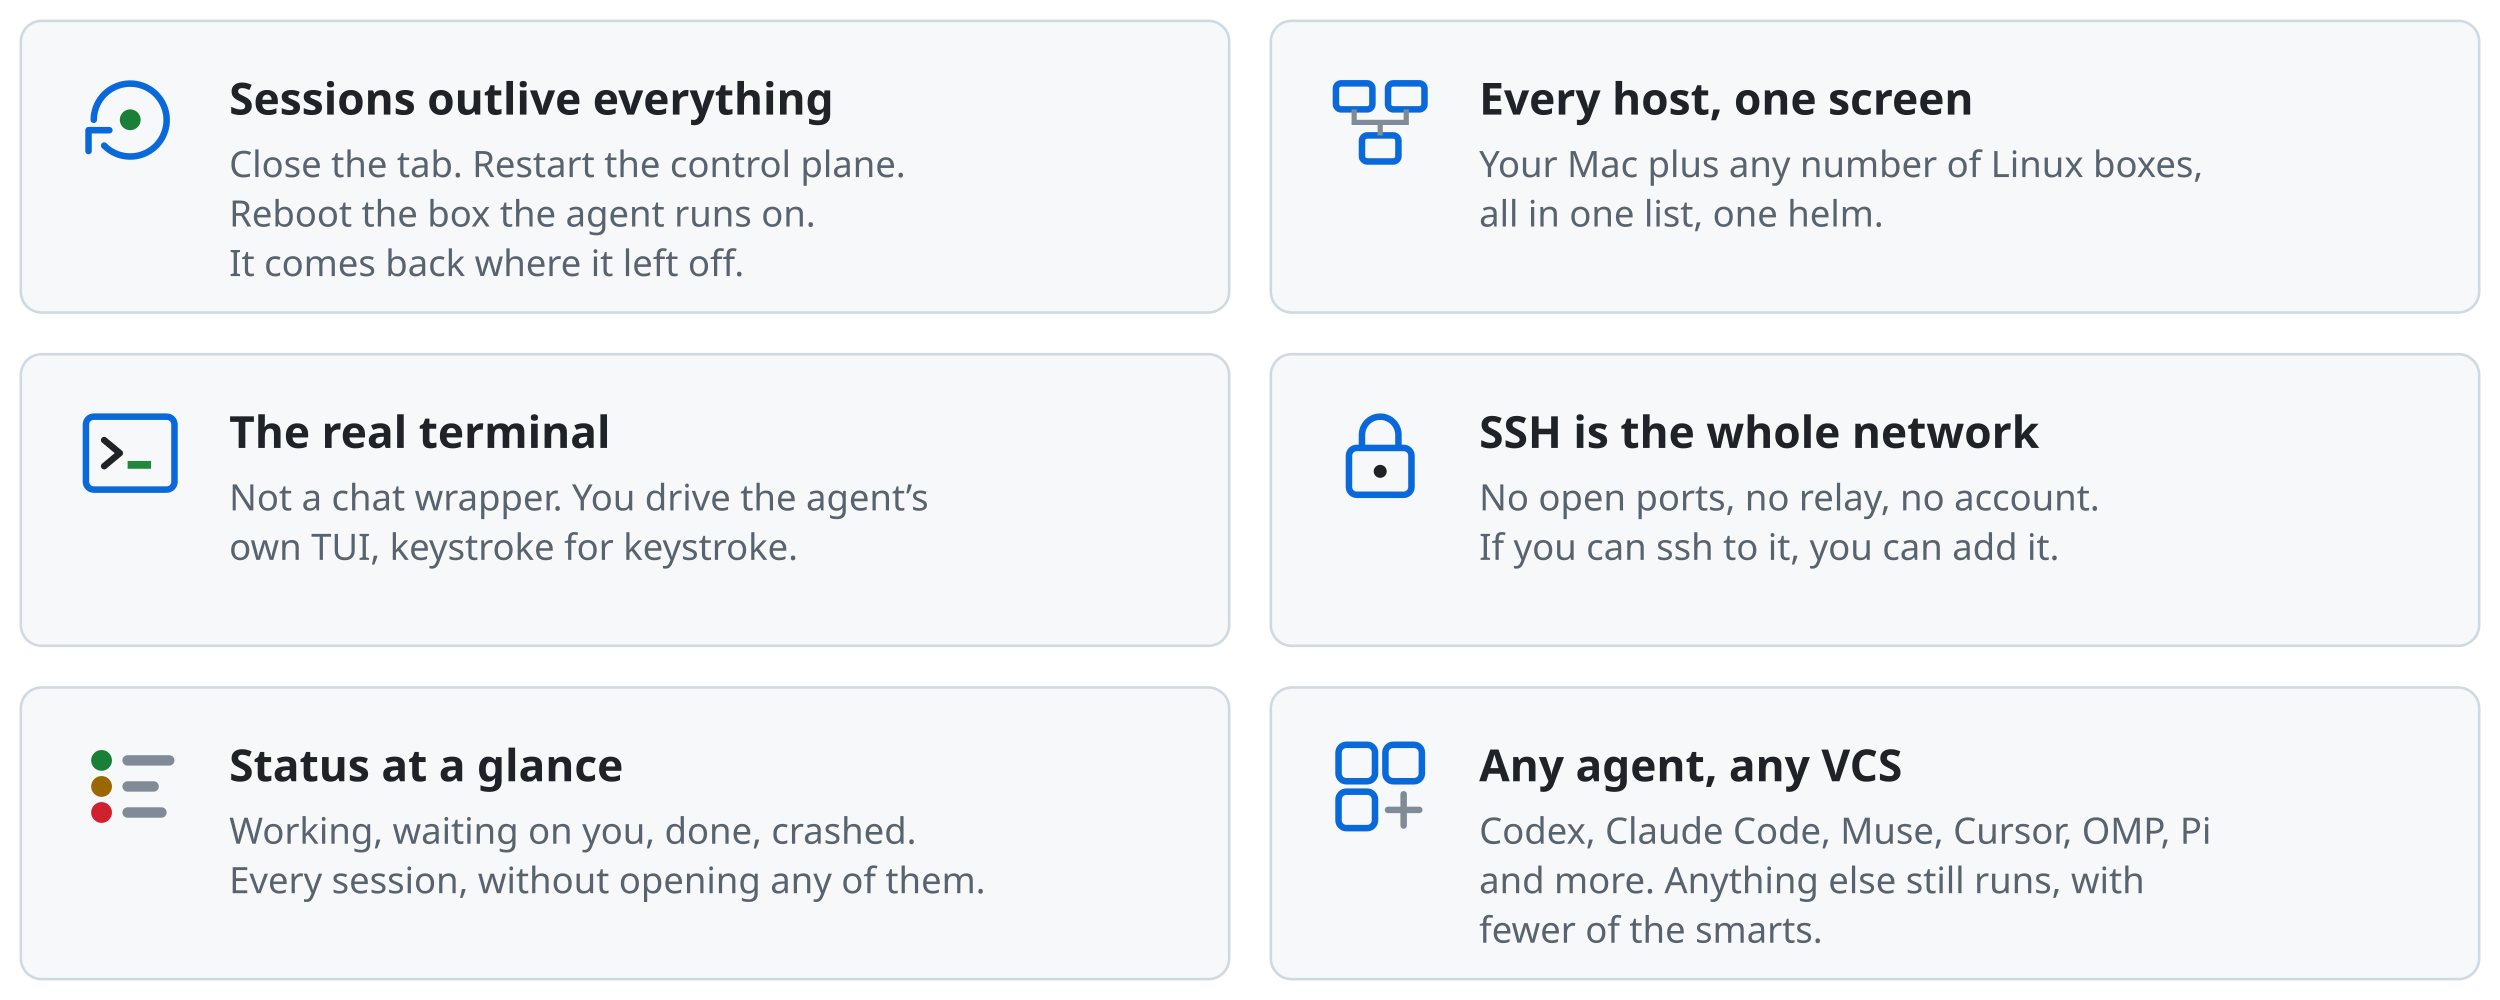
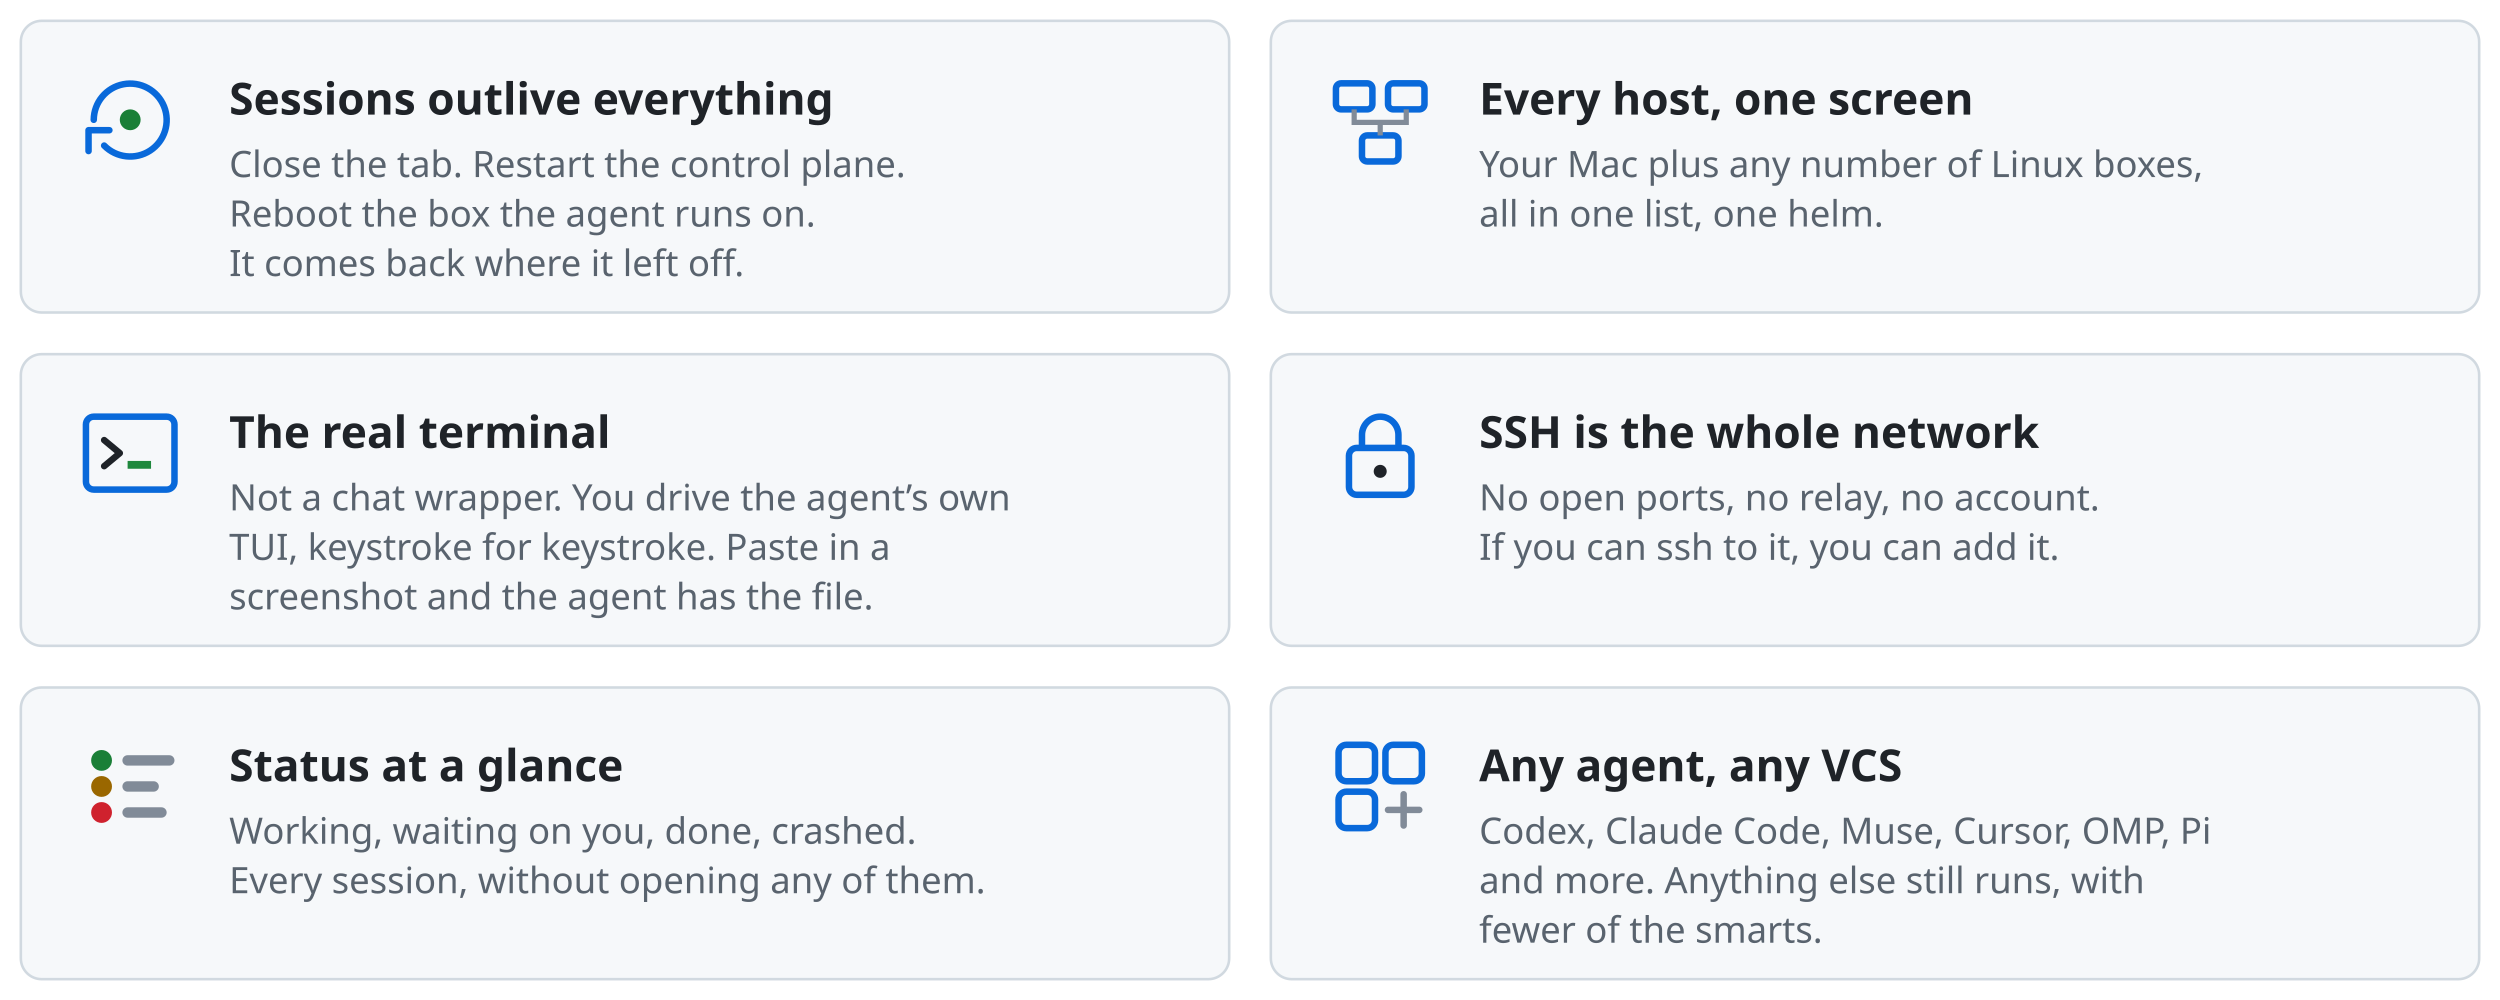
<svg xmlns="http://www.w3.org/2000/svg" viewBox="0 0 960 384" width="960" role="img" aria-label="What Farhelm gives you: durable sessions, every host on one screen, the real terminal, SSH as the only network, status at a glance, any agent">
  <g transform="translate(0 0)">
    <rect x="8" y="8" width="464" height="112" rx="8" fill="#f6f8fa" stroke="#d1d9e0" />
    <g transform="translate(30 26)">
      <path d="M6 20a14 14 0 1 1 4 9.9" fill="none" stroke="#0969da" stroke-width="2.5" stroke-linecap="round" />
      <path d="M4 32v-8h8" fill="none" stroke="#0969da" stroke-width="2.5" stroke-linecap="round" stroke-linejoin="round" />
      <circle cx="20" cy="20" r="4" fill="#1a7f37" />
    </g>
    <text x="88" y="44" font-family="-apple-system, BlinkMacSystemFont, 'Segoe UI', 'Noto Sans', Helvetica, Arial, sans-serif" font-size="17" font-weight="600" fill="#1f2328">Sessions outlive everything</text>
    <text font-family="-apple-system, BlinkMacSystemFont, 'Segoe UI', 'Noto Sans', Helvetica, Arial, sans-serif" font-size="14" fill="#59636e">
      <tspan x="88" y="68">Close the tab. Restart the control plane.</tspan>
      <tspan x="88" y="87">Reboot the box the agent runs on.</tspan>
      <tspan x="88" y="106">It comes back where it left off.</tspan>
    </text>
  </g>
  <g transform="translate(480 0)">
    <rect x="8" y="8" width="464" height="112" rx="8" fill="#f6f8fa" stroke="#d1d9e0" />
    <g transform="translate(30 26)">
      <rect x="3" y="6" width="14" height="10" rx="2" fill="none" stroke="#0969da" stroke-width="2.5" />
      <rect x="23" y="6" width="14" height="10" rx="2" fill="none" stroke="#0969da" stroke-width="2.5" />
      <rect x="13" y="26" width="14" height="10" rx="2" fill="none" stroke="#0969da" stroke-width="2.5" />
      <path d="M10 16v5h20v-5M20 21v5" fill="none" stroke="#818b98" stroke-width="2" />
    </g>
    <text x="88" y="44" font-family="-apple-system, BlinkMacSystemFont, 'Segoe UI', 'Noto Sans', Helvetica, Arial, sans-serif" font-size="17" font-weight="600" fill="#1f2328">Every host, one screen</text>
    <text font-family="-apple-system, BlinkMacSystemFont, 'Segoe UI', 'Noto Sans', Helvetica, Arial, sans-serif" font-size="14" fill="#59636e">
      <tspan x="88" y="68">Your Mac plus any number of Linux boxes,</tspan>
      <tspan x="88" y="87">all in one list, one helm.</tspan>
    </text>
  </g>
  <g transform="translate(0 128)">
    <rect x="8" y="8" width="464" height="112" rx="8" fill="#f6f8fa" stroke="#d1d9e0" />
    <g transform="translate(30 26)">
      <rect x="3" y="6" width="34" height="28" rx="3" fill="none" stroke="#0969da" stroke-width="2.5" />
      <path d="M10 15l6 5-6 5" fill="none" stroke="#1f2328" stroke-width="2.5" stroke-linecap="round" stroke-linejoin="round" />
      <rect x="19" y="23" width="9" height="3" fill="#1f883d" />
    </g>
    <text x="88" y="44" font-family="-apple-system, BlinkMacSystemFont, 'Segoe UI', 'Noto Sans', Helvetica, Arial, sans-serif" font-size="17" font-weight="600" fill="#1f2328">The real terminal</text>
    <text font-family="-apple-system, BlinkMacSystemFont, 'Segoe UI', 'Noto Sans', Helvetica, Arial, sans-serif" font-size="14" fill="#59636e">
-       <tspan x="88" y="68">Not a chat wrapper. You drive the agent’s</tspan>
-       <tspan x="88" y="87">own TUI, keystroke for keystroke.</tspan>
+       <tspan x="88" y="68">Not a chat wrapper. You drive the agent’s own</tspan>
+       <tspan x="88" y="87">TUI, keystroke for keystroke. Paste in a</tspan>
+       <tspan x="88" y="106">screenshot and the agent has the file.</tspan>
    </text>
  </g>
  <g transform="translate(480 128)">
    <rect x="8" y="8" width="464" height="112" rx="8" fill="#f6f8fa" stroke="#d1d9e0" />
    <g transform="translate(30 26)">
      <rect x="8" y="18" width="24" height="18" rx="3" fill="none" stroke="#0969da" stroke-width="2.5" />
      <path d="M13 18v-5a7 7 0 0 1 14 0v5" fill="none" stroke="#0969da" stroke-width="2.5" />
      <circle cx="20" cy="27" r="2.5" fill="#1f2328" />
    </g>
    <text x="88" y="44" font-family="-apple-system, BlinkMacSystemFont, 'Segoe UI', 'Noto Sans', Helvetica, Arial, sans-serif" font-size="17" font-weight="600" fill="#1f2328">SSH is the whole network</text>
    <text font-family="-apple-system, BlinkMacSystemFont, 'Segoe UI', 'Noto Sans', Helvetica, Arial, sans-serif" font-size="14" fill="#59636e">
      <tspan x="88" y="68">No open ports, no relay, no account.</tspan>
      <tspan x="88" y="87">If you can ssh to it, you can add it.</tspan>
    </text>
  </g>
  <g transform="translate(0 256)">
    <rect x="8" y="8" width="464" height="112" rx="8" fill="#f6f8fa" stroke="#d1d9e0" />
    <g transform="translate(30 26)">
      <circle cx="9" cy="10" r="4" fill="#1a7f37" />
      <rect x="17" y="8" width="20" height="4" rx="2" fill="#818b98" />
      <circle cx="9" cy="20" r="4" fill="#9a6700" />
      <rect x="17" y="18" width="14" height="4" rx="2" fill="#818b98" />
      <circle cx="9" cy="30" r="4" fill="#cf222e" />
      <rect x="17" y="28" width="17" height="4" rx="2" fill="#818b98" />
    </g>
    <text x="88" y="44" font-family="-apple-system, BlinkMacSystemFont, 'Segoe UI', 'Noto Sans', Helvetica, Arial, sans-serif" font-size="17" font-weight="600" fill="#1f2328">Status at a glance</text>
    <text font-family="-apple-system, BlinkMacSystemFont, 'Segoe UI', 'Noto Sans', Helvetica, Arial, sans-serif" font-size="14" fill="#59636e">
      <tspan x="88" y="68">Working, waiting on you, done, crashed.</tspan>
      <tspan x="88" y="87">Every session, without opening any of them.</tspan>
    </text>
  </g>
  <g transform="translate(480 256)">
    <rect x="8" y="8" width="464" height="112" rx="8" fill="#f6f8fa" stroke="#d1d9e0" />
    <g transform="translate(30 26)">
      <rect x="4" y="4" width="14" height="14" rx="3" fill="none" stroke="#0969da" stroke-width="2.5" />
      <rect x="22" y="4" width="14" height="14" rx="3" fill="none" stroke="#0969da" stroke-width="2.5" />
      <rect x="4" y="22" width="14" height="14" rx="3" fill="none" stroke="#0969da" stroke-width="2.5" />
      <path d="M29 23v12M23 29h12" fill="none" stroke="#818b98" stroke-width="2.5" stroke-linecap="round" />
    </g>
    <text x="88" y="44" font-family="-apple-system, BlinkMacSystemFont, 'Segoe UI', 'Noto Sans', Helvetica, Arial, sans-serif" font-size="17" font-weight="600" fill="#1f2328">Any agent, any VCS</text>
    <text font-family="-apple-system, BlinkMacSystemFont, 'Segoe UI', 'Noto Sans', Helvetica, Arial, sans-serif" font-size="14" fill="#59636e">
      <tspan x="88" y="68">Codex, Claude Code, Muse, Cursor, OMP, Pi</tspan>
      <tspan x="88" y="87">and more. Anything else still runs, with</tspan>
      <tspan x="88" y="106">fewer of the smarts.</tspan>
    </text>
  </g>
</svg>
